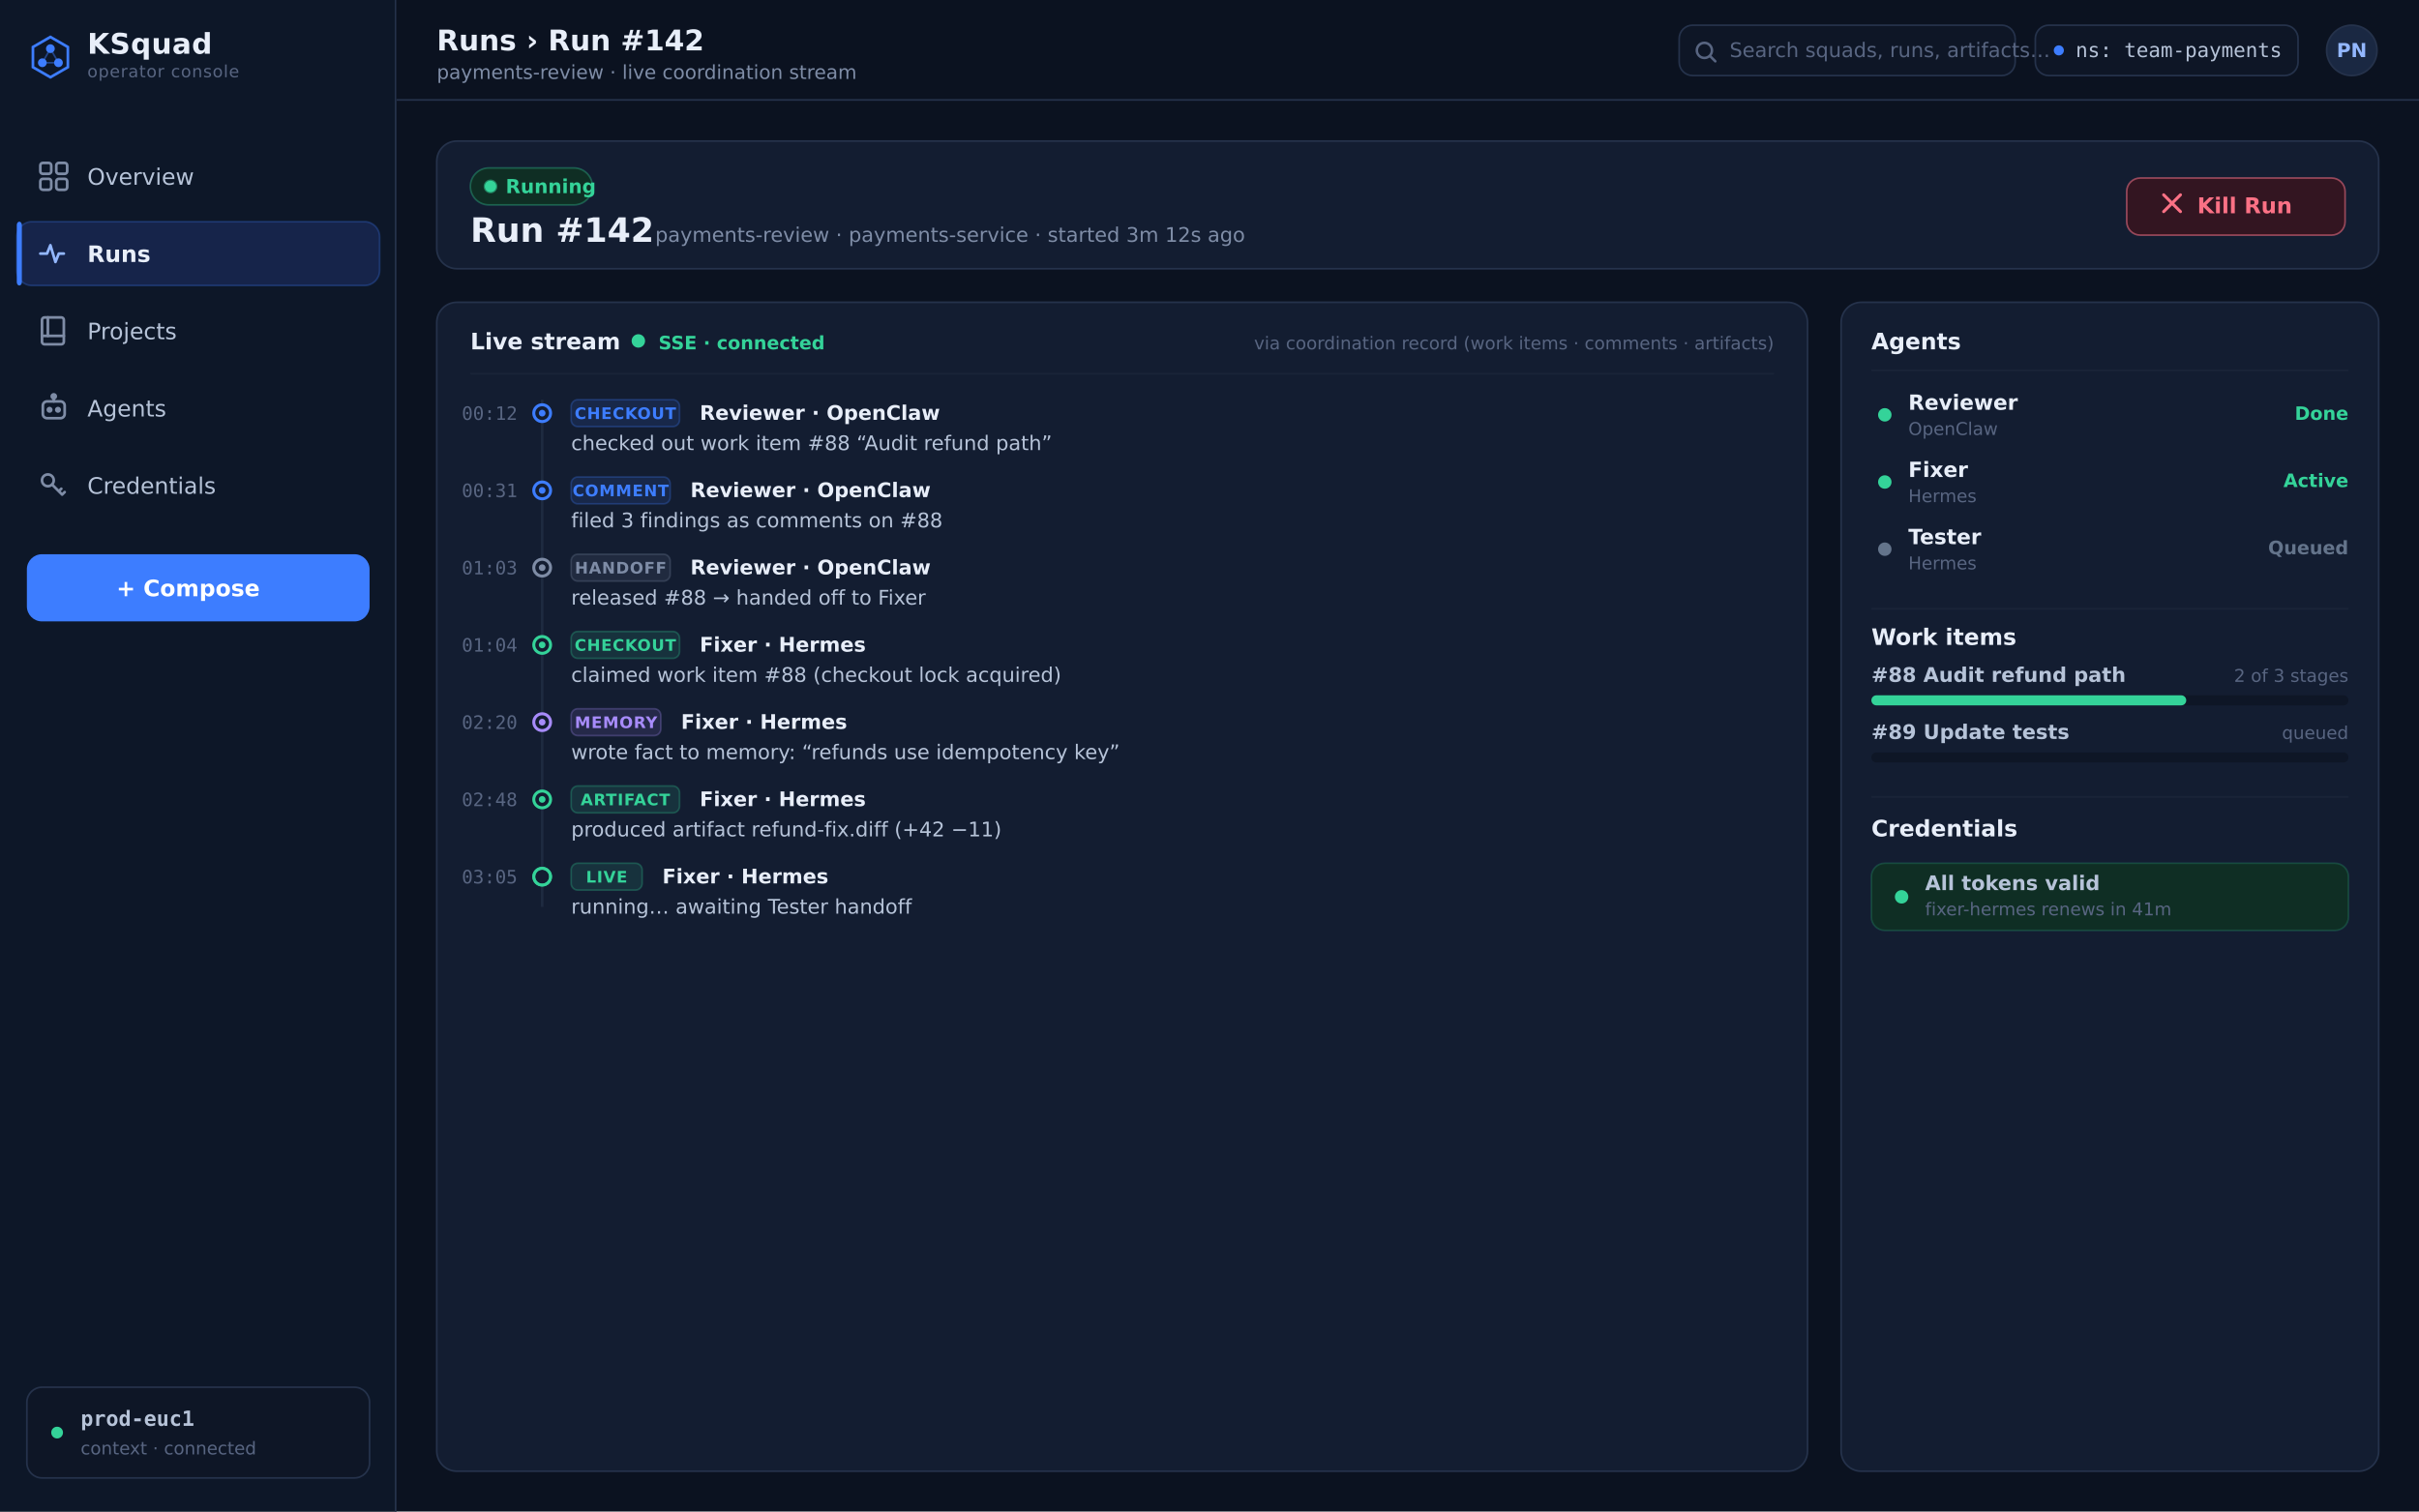
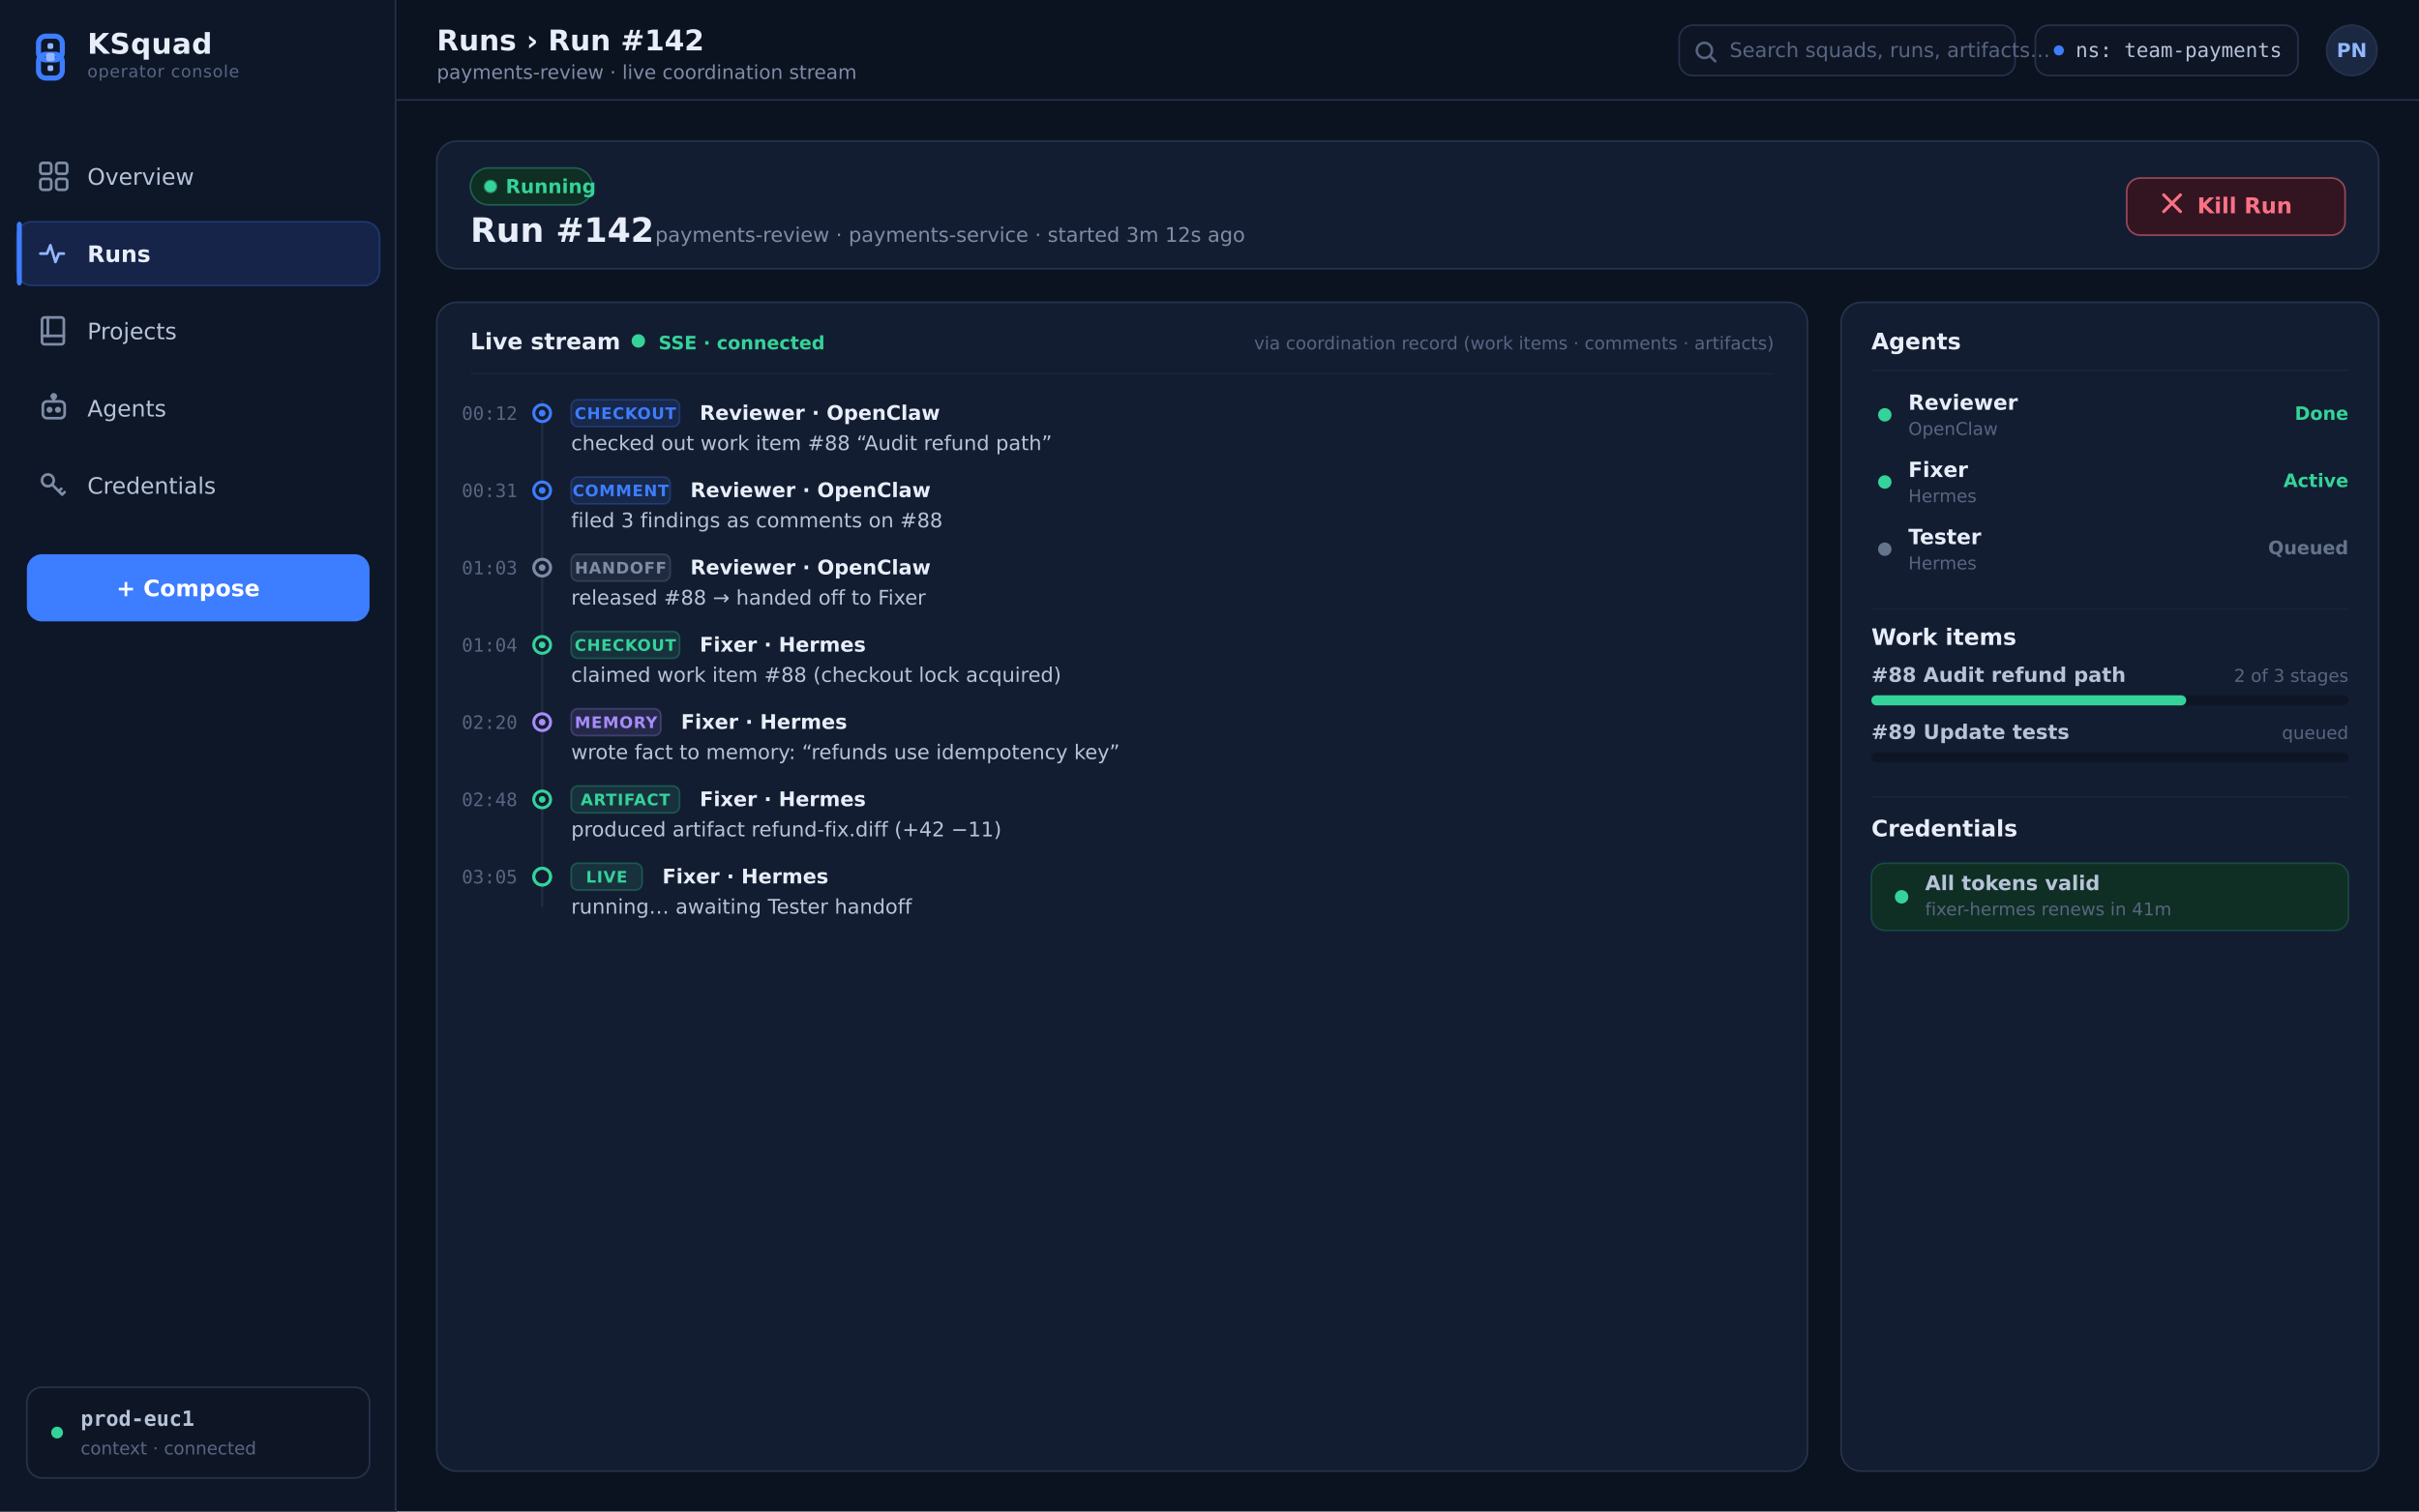
<svg xmlns="http://www.w3.org/2000/svg" width="1440" height="900" viewBox="0 0 1440 900" font-family="DejaVu Sans">
  <rect x="0" y="0" width="1440" height="900" rx="0" ry="0" fill="#0B1220" stroke="none" stroke-width="1" />
  <rect x="0" y="0" width="236" height="900" rx="0" ry="0" fill="#0D1728" stroke="none" stroke-width="1" />
  <rect x="235" y="0" width="1" height="900" rx="0" ry="0" fill="#25324B" stroke="none" stroke-width="1" />
-   <polygon points="40.4,28.0 40.4,40.0 30.0,46.0 19.6,40.0 19.6,28.0 30.0,22.0" fill="none" stroke="#3D7DFF" stroke-width="1.6" />
-   <path d="M30 28.96 L25.2 37.36 L34.8 37.36 Z" fill="none" stroke="#3D7DFF" stroke-width="1" opacity="0.45" />
-   <circle cx="30" cy="28.96" r="2.6" fill="#3D7DFF" />
-   <circle cx="25.2" cy="37.36" r="2.6" fill="#3D7DFF" />
-   <circle cx="34.8" cy="37.36" r="2.6" fill="#3D7DFF" />
+   <g transform="translate(30,34) scale(0.33735) translate(-50,-50)">
+     <rect x="29" y="45" width="42" height="42" rx="13" fill="none" stroke="#3D7DFF" stroke-width="9" />
+     <rect x="29" y="13" width="42" height="42" rx="13" fill="none" stroke="#3D7DFF" stroke-width="9" />
+     <rect x="45" y="25.5" width="10" height="10" rx="2.8" fill="#93B7FF" />
+     <rect x="45" y="64.5" width="10" height="10" rx="2.8" fill="#93B7FF" />
+     <rect x="42.5" y="42.5" width="15" height="15" rx="4.2" fill="#93B7FF" />
+   </g>
  <text x="52" y="32" font-family="DejaVu Sans" font-size="17" fill="#E8EEF9" font-weight="700" text-anchor="start" letter-spacing="0.2">KSquad</text>
  <text x="52" y="46" font-family="DejaVu Sans" font-size="10" fill="#586581" font-weight="400" text-anchor="start" letter-spacing="0.4">operator console</text>
  <g fill="none" stroke="#7E8CA6" stroke-width="1.6" stroke-linecap="round" stroke-linejoin="round">
    <rect x="24" y="97" width="6.5" height="6.5" rx="1.5" />
    <rect x="33.5" y="97" width="6.5" height="6.5" rx="1.5" />
    <rect x="24" y="106.5" width="6.5" height="6.5" rx="1.5" />
    <rect x="33.5" y="106.5" width="6.5" height="6.5" rx="1.5" />
  </g>
  <text x="52" y="110" font-family="DejaVu Sans" font-size="13.5" fill="#B6C3D8" font-weight="500" text-anchor="start">Overview</text>
  <rect x="10" y="132" width="216" height="38" rx="9" ry="9" fill="#16244A" stroke="#3D7DFF44" stroke-width="1" />
  <rect x="10" y="132" width="3" height="38" rx="2" ry="2" fill="#3D7DFF" stroke="none" stroke-width="1" />
  <g fill="none" stroke="#93B7FF" stroke-width="1.6" stroke-linecap="round" stroke-linejoin="round">
    <path d="M24 151 h4 l2 -5 l3 10 l2 -5 h3" />
  </g>
  <text x="52" y="156" font-family="DejaVu Sans" font-size="13.5" fill="#E8EEF9" font-weight="600" text-anchor="start">Runs</text>
  <g fill="none" stroke="#7E8CA6" stroke-width="1.6" stroke-linecap="round" stroke-linejoin="round">
    <rect x="25" y="189" width="13" height="16" rx="1.5" />
    <path d="M25 200 h13" />
    <path d="M28.5 189 v11" />
  </g>
  <text x="52" y="202" font-family="DejaVu Sans" font-size="13.5" fill="#B6C3D8" font-weight="500" text-anchor="start">Projects</text>
  <g fill="none" stroke="#7E8CA6" stroke-width="1.6" stroke-linecap="round" stroke-linejoin="round">
    <rect x="25.5" y="239" width="13" height="10" rx="2.5" />
    <path d="M32 236 v3" />
    <circle cx="32" cy="236" r="1.2" fill="#7E8CA6" />
    <circle cx="29.5" cy="244" r="1" fill="#7E8CA6" />
    <circle cx="34.5" cy="244" r="1" fill="#7E8CA6" />
  </g>
  <text x="52" y="248" font-family="DejaVu Sans" font-size="13.5" fill="#B6C3D8" font-weight="500" text-anchor="start">Agents</text>
  <g fill="none" stroke="#7E8CA6" stroke-width="1.6" stroke-linecap="round" stroke-linejoin="round">
    <circle cx="28.5" cy="286" r="3.5" />
    <path d="M31 288.5 l6 6 M35 292.5 l1.5 -1.5 M37 294.5 l1.5 -1.5" />
  </g>
  <text x="52" y="294" font-family="DejaVu Sans" font-size="13.5" fill="#B6C3D8" font-weight="500" text-anchor="start">Credentials</text>
  <rect x="16" y="330" width="204" height="40" rx="9" ry="9" fill="#3D7DFF" stroke="none" stroke-width="1" />
  <text x="112" y="355" font-family="DejaVu Sans" font-size="13.5" fill="#fff" font-weight="600" text-anchor="middle">+  Compose</text>
  <rect x="16" y="826" width="204" height="54" rx="9" ry="9" fill="#0E1626" stroke="#25324B" stroke-width="1" />
  <circle cx="34" cy="853" r="3.5" fill="#34D399" />
  <text x="48" y="849" font-family="DejaVu Sans Mono" font-size="12.5" fill="#B6C3D8" font-weight="600" text-anchor="start">prod-euc1</text>
  <text x="48" y="866" font-family="DejaVu Sans" font-size="10.5" fill="#586581" font-weight="400" text-anchor="start">context · connected</text>
  <rect x="236" y="0" width="1204" height="60" rx="0" ry="0" fill="#0B1220" stroke="none" stroke-width="1" />
  <rect x="236" y="59" width="1204" height="1" rx="0" ry="0" fill="#25324B" stroke="none" stroke-width="1" />
  <text x="260" y="30" font-family="DejaVu Sans" font-size="17" fill="#E8EEF9" font-weight="700" text-anchor="start">Runs  ›  Run #142</text>
  <text x="260" y="47" font-family="DejaVu Sans" font-size="11.5" fill="#7E8CA6" font-weight="400" text-anchor="start">payments-review · live coordination stream</text>
  <circle cx="1400" cy="30" r="15" fill="#1A2842" stroke="#25324B" />
  <text x="1400" y="34" font-family="DejaVu Sans" font-size="11.5" fill="#93B7FF" font-weight="700" text-anchor="middle">PN</text>
  <rect x="1211.6" y="15" width="156.4" height="30" rx="8" ry="8" fill="#0E1626" stroke="#25324B" stroke-width="1" />
  <circle cx="1225.6" cy="30" r="3" fill="#3D7DFF" />
  <text x="1235.6" y="34" font-family="DejaVu Sans Mono" font-size="12" fill="#B6C3D8" font-weight="400" text-anchor="start">ns: team-payments</text>
  <rect x="999.6" y="15" width="200" height="30" rx="8" ry="8" fill="#0E1626" stroke="#25324B" stroke-width="1" />
  <circle cx="1014.6" cy="30" r="4.5" fill="none" stroke="#586581" stroke-width="1.5" />
  <path d="M1018.1 33.5 l3 3" stroke="#586581" stroke-width="1.5" stroke-linecap="round" />
  <text x="1029.6" y="34" font-family="DejaVu Sans" font-size="12" fill="#586581" font-weight="400" text-anchor="start">Search squads, runs, artifacts…</text>
  <rect x="260" y="84" width="1156" height="76" rx="12" ry="12" fill="#131D31" stroke="#25324B" stroke-width="1" />
  <rect x="280" y="100" width="72.665" height="22" rx="11" ry="11" fill="#0F2E24" stroke="#34D39955" stroke-width="1" />
  <circle cx="292" cy="111" r="3.4" fill="#34D399" />
  <circle cx="292" cy="111" r="3.4" fill="none" stroke="#34D399" stroke-width="1.4" opacity="0.5">
    <animate attributeName="r" values="3.4;8;3.4" dur="1.8s" repeatCount="indefinite" />
    <animate attributeName="opacity" values="0.55;0;0.55" dur="1.8s" repeatCount="indefinite" />
  </circle>
  <text x="301" y="115" font-family="DejaVu Sans" font-size="11.5" fill="#34D399" font-weight="600" text-anchor="start">Running</text>
  <text x="280" y="144" font-family="DejaVu Sans" font-size="20" fill="#E8EEF9" font-weight="700" text-anchor="start">Run #142</text>
  <text x="390" y="144" font-family="DejaVu Sans" font-size="12" fill="#7E8CA6" font-weight="400" text-anchor="start">payments-review · payments-service · started 3m 12s ago</text>
  <rect x="1266" y="106" width="130" height="34" rx="8" ry="8" fill="#331521" stroke="#FB718588" stroke-width="1" />
  <path d="M1288 116 l10 10 M1298 116 l-10 10" stroke="#FB7185" stroke-width="1.8" stroke-linecap="round" />
  <text x="1308" y="127" font-family="DejaVu Sans" font-size="13" fill="#FB7185" font-weight="700" text-anchor="start">Kill Run</text>
  <rect x="260" y="180" width="816" height="696" rx="12" ry="12" fill="#131D31" stroke="#25324B" stroke-width="1" />
  <text x="280" y="208" font-family="DejaVu Sans" font-size="13.5" fill="#E8EEF9" font-weight="700" text-anchor="start">Live stream</text>
  <circle cx="380" cy="203" r="4" fill="#34D399">
    <animate attributeName="opacity" values="1;0.25;1" dur="1.4s" repeatCount="indefinite" />
  </circle>
  <text x="392" y="208" font-family="DejaVu Sans" font-size="11" fill="#34D399" font-weight="600" text-anchor="start">SSE · connected</text>
  <text x="1056" y="208" font-family="DejaVu Sans" font-size="10.5" fill="#586581" font-weight="400" text-anchor="end">via coordination record (work items · comments · artifacts)</text>
  <rect x="280" y="222" width="776" height="1" rx="0" ry="0" fill="#1A2438" stroke="none" stroke-width="1" />
  <rect x="322" y="238" width="1.5" height="302" rx="0" ry="0" fill="#1E2A40" stroke="none" stroke-width="1" />
  <text x="308" y="250" font-family="DejaVu Sans Mono" font-size="11" fill="#586581" font-weight="400" text-anchor="end">00:12</text>
  <circle cx="322.75" cy="246" r="5" fill="#131D31" stroke="#3D7DFF" stroke-width="1.8" />
  <circle cx="322.75" cy="246" r="2" fill="#3D7DFF" />
  <rect x="340" y="238" width="64.52" height="16" rx="4" ry="4" fill="#3D7DFF1F" stroke="#3D7DFF44" stroke-width="1" />
  <text x="372.26" y="249.5" font-family="DejaVu Sans" font-size="9.5" fill="#3D7DFF" font-weight="700" text-anchor="middle" letter-spacing="0.4">CHECKOUT</text>
  <text x="416.52" y="250" font-family="DejaVu Sans" font-size="12" fill="#E8EEF9" font-weight="600" text-anchor="start">Reviewer · OpenClaw</text>
  <text x="340" y="268" font-family="DejaVu Sans" font-size="12" fill="#B6C3D8" font-weight="400" text-anchor="start">checked out work item #88 “Audit refund path”</text>
  <text x="308" y="296" font-family="DejaVu Sans Mono" font-size="11" fill="#586581" font-weight="400" text-anchor="end">00:31</text>
  <circle cx="322.75" cy="292" r="5" fill="#131D31" stroke="#3D7DFF" stroke-width="1.8" />
  <circle cx="322.75" cy="292" r="2" fill="#3D7DFF" />
  <rect x="340" y="284" width="58.955" height="16" rx="4" ry="4" fill="#3D7DFF1F" stroke="#3D7DFF44" stroke-width="1" />
  <text x="369.478" y="295.5" font-family="DejaVu Sans" font-size="9.5" fill="#3D7DFF" font-weight="700" text-anchor="middle" letter-spacing="0.4">COMMENT</text>
  <text x="410.955" y="296" font-family="DejaVu Sans" font-size="12" fill="#E8EEF9" font-weight="600" text-anchor="start">Reviewer · OpenClaw</text>
  <text x="340" y="314" font-family="DejaVu Sans" font-size="12" fill="#B6C3D8" font-weight="400" text-anchor="start">filed 3 findings as comments on #88</text>
  <text x="308" y="342" font-family="DejaVu Sans Mono" font-size="11" fill="#586581" font-weight="400" text-anchor="end">01:03</text>
  <circle cx="322.75" cy="338" r="5" fill="#131D31" stroke="#7E8CA6" stroke-width="1.8" />
  <circle cx="322.75" cy="338" r="2" fill="#7E8CA6" />
  <rect x="340" y="330" width="58.955" height="16" rx="4" ry="4" fill="#7E8CA61F" stroke="#7E8CA644" stroke-width="1" />
  <text x="369.478" y="341.5" font-family="DejaVu Sans" font-size="9.5" fill="#7E8CA6" font-weight="700" text-anchor="middle" letter-spacing="0.4">HANDOFF</text>
  <text x="410.955" y="342" font-family="DejaVu Sans" font-size="12" fill="#E8EEF9" font-weight="600" text-anchor="start">Reviewer · OpenClaw</text>
  <text x="340" y="360" font-family="DejaVu Sans" font-size="12" fill="#B6C3D8" font-weight="400" text-anchor="start">released #88 → handed off to Fixer</text>
  <text x="308" y="388" font-family="DejaVu Sans Mono" font-size="11" fill="#586581" font-weight="400" text-anchor="end">01:04</text>
  <circle cx="322.75" cy="384" r="5" fill="#131D31" stroke="#34D399" stroke-width="1.8" />
  <circle cx="322.75" cy="384" r="2" fill="#34D399" />
  <rect x="340" y="376" width="64.52" height="16" rx="4" ry="4" fill="#34D3991F" stroke="#34D39944" stroke-width="1" />
  <text x="372.26" y="387.5" font-family="DejaVu Sans" font-size="9.5" fill="#34D399" font-weight="700" text-anchor="middle" letter-spacing="0.4">CHECKOUT</text>
  <text x="416.52" y="388" font-family="DejaVu Sans" font-size="12" fill="#E8EEF9" font-weight="600" text-anchor="start">Fixer · Hermes</text>
  <text x="340" y="406" font-family="DejaVu Sans" font-size="12" fill="#B6C3D8" font-weight="400" text-anchor="start">claimed work item #88 (checkout lock acquired)</text>
  <text x="308" y="434" font-family="DejaVu Sans Mono" font-size="11" fill="#586581" font-weight="400" text-anchor="end">02:20</text>
  <circle cx="322.75" cy="430" r="5" fill="#131D31" stroke="#A78BFA" stroke-width="1.8" />
  <circle cx="322.75" cy="430" r="2" fill="#A78BFA" />
  <rect x="340" y="422" width="53.39" height="16" rx="4" ry="4" fill="#A78BFA1F" stroke="#A78BFA44" stroke-width="1" />
  <text x="366.695" y="433.5" font-family="DejaVu Sans" font-size="9.5" fill="#A78BFA" font-weight="700" text-anchor="middle" letter-spacing="0.4">MEMORY</text>
  <text x="405.39" y="434" font-family="DejaVu Sans" font-size="12" fill="#E8EEF9" font-weight="600" text-anchor="start">Fixer · Hermes</text>
  <text x="340" y="452" font-family="DejaVu Sans" font-size="12" fill="#B6C3D8" font-weight="400" text-anchor="start">wrote fact to memory: “refunds use idempotency key”</text>
  <text x="308" y="480" font-family="DejaVu Sans Mono" font-size="11" fill="#586581" font-weight="400" text-anchor="end">02:48</text>
  <circle cx="322.75" cy="476" r="5" fill="#131D31" stroke="#34D399" stroke-width="1.8" />
  <circle cx="322.75" cy="476" r="2" fill="#34D399" />
  <rect x="340" y="468" width="64.52" height="16" rx="4" ry="4" fill="#34D3991F" stroke="#34D39944" stroke-width="1" />
  <text x="372.26" y="479.5" font-family="DejaVu Sans" font-size="9.5" fill="#34D399" font-weight="700" text-anchor="middle" letter-spacing="0.4">ARTIFACT</text>
  <text x="416.52" y="480" font-family="DejaVu Sans" font-size="12" fill="#E8EEF9" font-weight="600" text-anchor="start">Fixer · Hermes</text>
  <text x="340" y="498" font-family="DejaVu Sans" font-size="12" fill="#B6C3D8" font-weight="400" text-anchor="start">produced artifact  refund-fix.diff  (+42 −11)</text>
  <text x="308" y="526" font-family="DejaVu Sans Mono" font-size="11" fill="#586581" font-weight="400" text-anchor="end">03:05</text>
  <circle cx="322.75" cy="522" r="5" fill="#131D31" stroke="#34D399" stroke-width="1.8" />
  <circle cx="322.75" cy="522" r="5" fill="none" stroke="#34D399" stroke-width="1.6">
    <animate attributeName="r" values="5;11;5" dur="1.6s" repeatCount="indefinite" />
    <animate attributeName="opacity" values="0.6;0;0.6" dur="1.6s" repeatCount="indefinite" />
  </circle>
  <rect x="340" y="514" width="42.26" height="16" rx="4" ry="4" fill="#34D3991F" stroke="#34D39944" stroke-width="1" />
  <text x="361.13" y="525.5" font-family="DejaVu Sans" font-size="9.5" fill="#34D399" font-weight="700" text-anchor="middle" letter-spacing="0.4">LIVE</text>
  <text x="394.26" y="526" font-family="DejaVu Sans" font-size="12" fill="#E8EEF9" font-weight="600" text-anchor="start">Fixer · Hermes</text>
  <text x="340" y="544" font-family="DejaVu Sans" font-size="12" fill="#B6C3D8" font-weight="400" text-anchor="start">running… awaiting Tester handoff</text>
  <rect x="1096" y="180" width="320" height="696" rx="12" ry="12" fill="#131D31" stroke="#25324B" stroke-width="1" />
  <text x="1114" y="208" font-family="DejaVu Sans" font-size="13.5" fill="#E8EEF9" font-weight="700" text-anchor="start">Agents</text>
  <rect x="1114" y="220" width="284" height="1" rx="0" ry="0" fill="#1A2438" stroke="none" stroke-width="1" />
  <circle cx="1122" cy="247" r="4" fill="#34D399" />
  <text x="1136" y="244" font-family="DejaVu Sans" font-size="12.5" fill="#E8EEF9" font-weight="600" text-anchor="start">Reviewer</text>
  <text x="1136" y="259" font-family="DejaVu Sans" font-size="10.5" fill="#586581" font-weight="400" text-anchor="start">OpenClaw</text>
  <text x="1398" y="250" font-family="DejaVu Sans" font-size="11" fill="#34D399" font-weight="600" text-anchor="end">Done</text>
  <circle cx="1122" cy="287" r="4" fill="#34D399" />
  <text x="1136" y="284" font-family="DejaVu Sans" font-size="12.5" fill="#E8EEF9" font-weight="600" text-anchor="start">Fixer</text>
  <text x="1136" y="299" font-family="DejaVu Sans" font-size="10.5" fill="#586581" font-weight="400" text-anchor="start">Hermes</text>
  <text x="1398" y="290" font-family="DejaVu Sans" font-size="11" fill="#34D399" font-weight="600" text-anchor="end">Active</text>
  <circle cx="1122" cy="327" r="4" fill="#64748B" />
  <text x="1136" y="324" font-family="DejaVu Sans" font-size="12.5" fill="#E8EEF9" font-weight="600" text-anchor="start">Tester</text>
  <text x="1136" y="339" font-family="DejaVu Sans" font-size="10.5" fill="#586581" font-weight="400" text-anchor="start">Hermes</text>
  <text x="1398" y="330" font-family="DejaVu Sans" font-size="11" fill="#64748B" font-weight="600" text-anchor="end">Queued</text>
  <rect x="1114" y="362" width="284" height="1" rx="0" ry="0" fill="#1A2438" stroke="none" stroke-width="1" />
  <text x="1114" y="384" font-family="DejaVu Sans" font-size="13.5" fill="#E8EEF9" font-weight="700" text-anchor="start">Work items</text>
  <text x="1114" y="406" font-family="DejaVu Sans" font-size="12" fill="#B6C3D8" font-weight="600" text-anchor="start">#88 Audit refund path</text>
  <text x="1398" y="406" font-family="DejaVu Sans" font-size="10.5" fill="#586581" font-weight="400" text-anchor="end">2 of 3 stages</text>
  <rect x="1114" y="414" width="284" height="6" rx="3" ry="3" fill="#0E1626" stroke="none" stroke-width="1" />
  <rect x="1114" y="414" width="187.44" height="6" rx="3" ry="3" fill="#34D399" stroke="none" stroke-width="1" />
  <text x="1114" y="440" font-family="DejaVu Sans" font-size="12" fill="#B6C3D8" font-weight="600" text-anchor="start">#89 Update tests</text>
  <text x="1398" y="440" font-family="DejaVu Sans" font-size="10.5" fill="#586581" font-weight="400" text-anchor="end">queued</text>
  <rect x="1114" y="448" width="284" height="6" rx="3" ry="3" fill="#0E1626" stroke="none" stroke-width="1" />
  <rect x="1114" y="474" width="284" height="1" rx="0" ry="0" fill="#1A2438" stroke="none" stroke-width="1" />
  <text x="1114" y="498" font-family="DejaVu Sans" font-size="13.5" fill="#E8EEF9" font-weight="700" text-anchor="start">Credentials</text>
  <rect x="1114" y="514" width="284" height="40" rx="8" ry="8" fill="#0F2E24" stroke="#34D39933" stroke-width="1" />
  <circle cx="1132" cy="534" r="4" fill="#34D399" />
  <text x="1146" y="530" font-family="DejaVu Sans" font-size="12" fill="#B6C3D8" font-weight="600" text-anchor="start">All tokens valid</text>
  <text x="1146" y="545" font-family="DejaVu Sans" font-size="10.5" fill="#586581" font-weight="400" text-anchor="start">fixer-hermes renews in 41m</text>
</svg>
